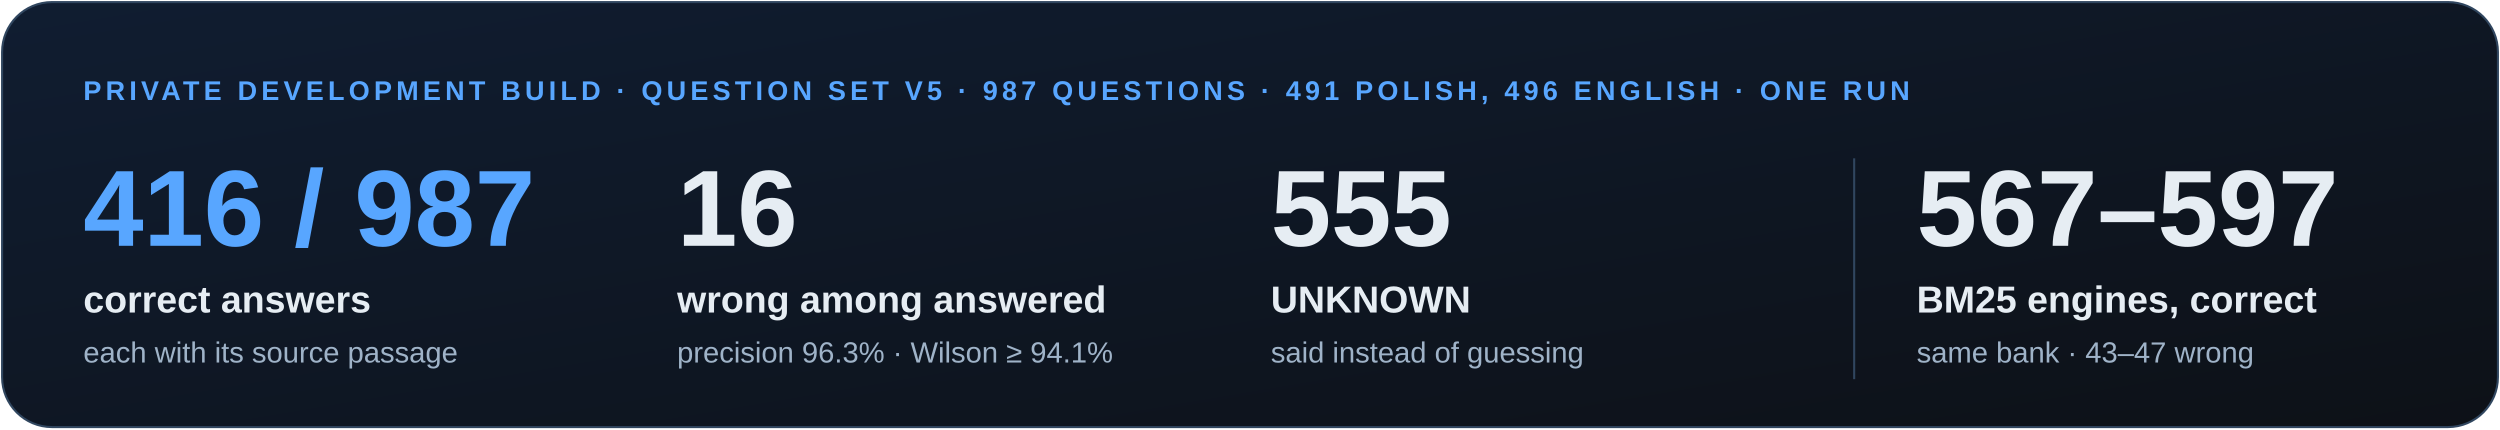
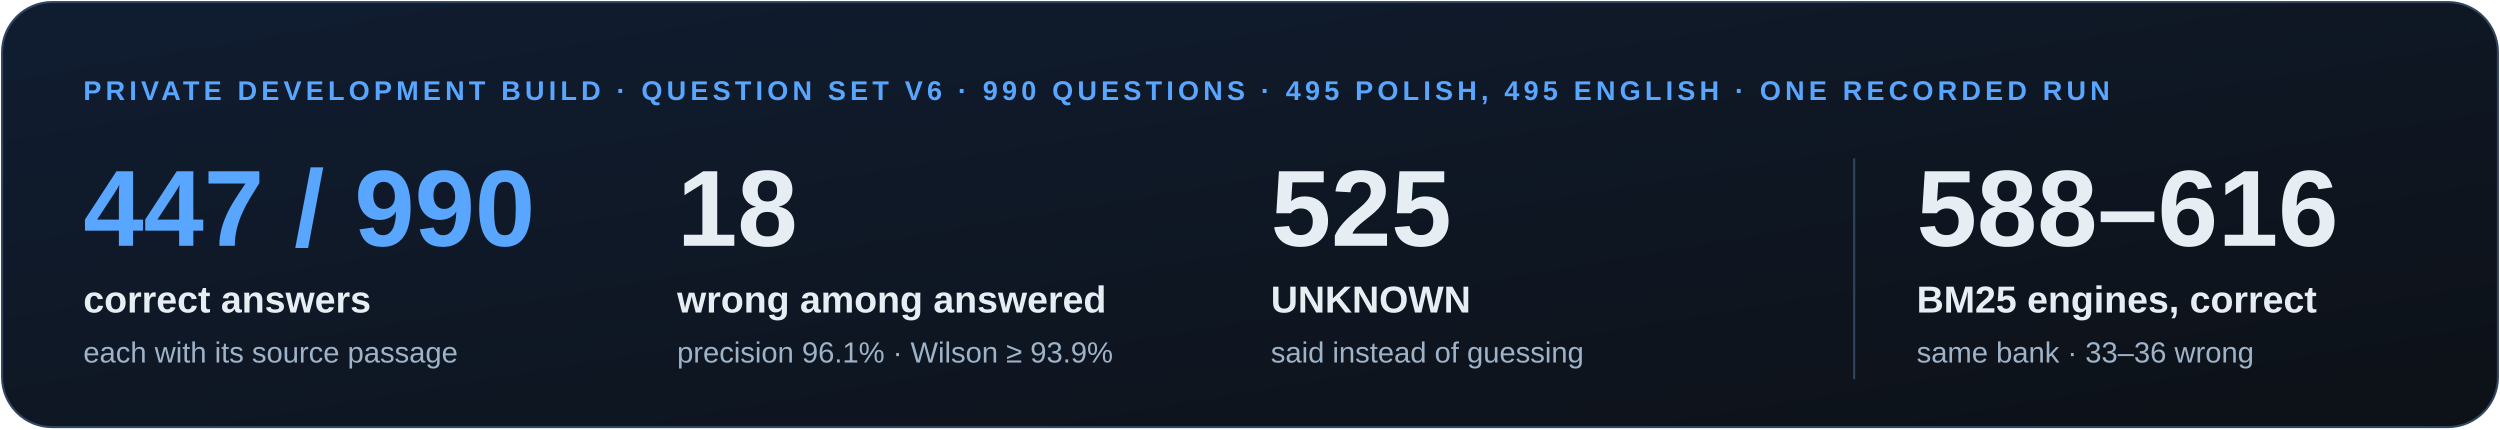
<svg xmlns="http://www.w3.org/2000/svg" width="1200" height="206" viewBox="0 0 1200 206" role="img" aria-labelledby="t d">
  <style>
text{font-family:Arial,Helvetica,sans-serif;fill:#e6edf3}
.mono{font-family:ui-monospace,Consolas,"DejaVu Sans Mono",monospace;fill:#9fb3c8}
.kick{font-size:13px;font-weight:700;letter-spacing:2px;fill:#58a6ff}
.mut{fill:#9fb3c8}.b{font-weight:700}
</style>
  <defs>
    <linearGradient id="bg" x2="1" y2="1">
      <stop stop-color="#101d31" />
      <stop offset="1" stop-color="#0d1117" />
    </linearGradient>
    <clipPath id="card">
      <rect x="1" y="1" width="1198" height="204" rx="24" />
    </clipPath>
  </defs>
  <rect x="1" y="1" width="1198" height="204" rx="24" fill="url(#bg)" stroke="#30465f" />
-   <text class="kick" x="40" y="48">PRIVATE DEVELOPMENT BUILD · QUESTION SET V5 · 987 QUESTIONS · 491 POLISH, 496 ENGLISH · ONE RUN</text>
-   <text x="40" y="118" font-size="52" class="b" style="fill:#58a6ff">416 / 987</text>
+   <text class="kick" x="40" y="48">PRIVATE DEVELOPMENT BUILD · QUESTION SET V6 · 990 QUESTIONS · 495 POLISH, 495 ENGLISH · ONE RECORDED RUN</text>
+   <text x="40" y="118" font-size="52" class="b" style="fill:#58a6ff">447 / 990</text>
  <text x="40" y="150" font-size="18" class="b">correct answers</text>
  <text x="40" y="174" font-size="14" class="mut">each with its source passage</text>
-   <text x="325" y="118" font-size="52" class="b" style="fill:#e6edf3">16</text>
+   <text x="325" y="118" font-size="52" class="b" style="fill:#e6edf3">18</text>
  <text x="325" y="150" font-size="18" class="b">wrong among answered</text>
-   <text x="325" y="174" font-size="14" class="mut">precision 96.3% · Wilson ≥ 94.1%</text>
-   <text x="610" y="118" font-size="52" class="b" style="fill:#e6edf3">555</text>
+   <text x="325" y="174" font-size="14" class="mut">precision 96.1% · Wilson ≥ 93.9%</text>
+   <text x="610" y="118" font-size="52" class="b" style="fill:#e6edf3">525</text>
  <text x="610" y="150" font-size="18" class="b">UNKNOWN</text>
  <text x="610" y="174" font-size="14" class="mut">said instead of guessing</text>
  <path d="M890 76V182" stroke="#30465f" />
-   <text x="920" y="118" font-size="52" class="b">567–597</text>
+   <text x="920" y="118" font-size="52" class="b">588–616</text>
  <text x="920" y="150" font-size="18" class="b">BM25 engines, correct</text>
-   <text x="920" y="174" font-size="14" class="mut">same bank · 43–47 wrong</text>
+   <text x="920" y="174" font-size="14" class="mut">same bank · 33–36 wrong</text>
</svg>
